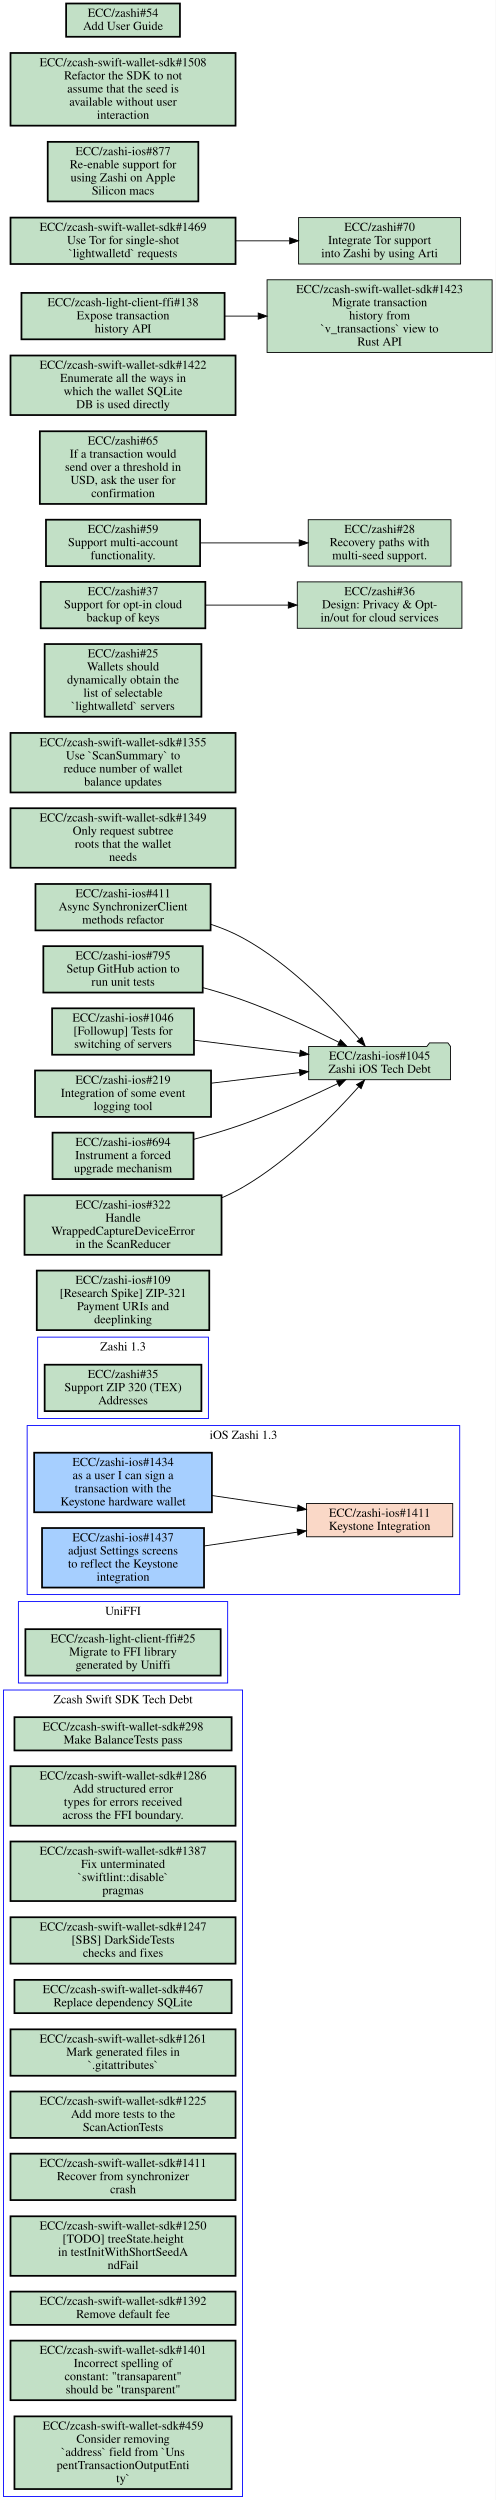
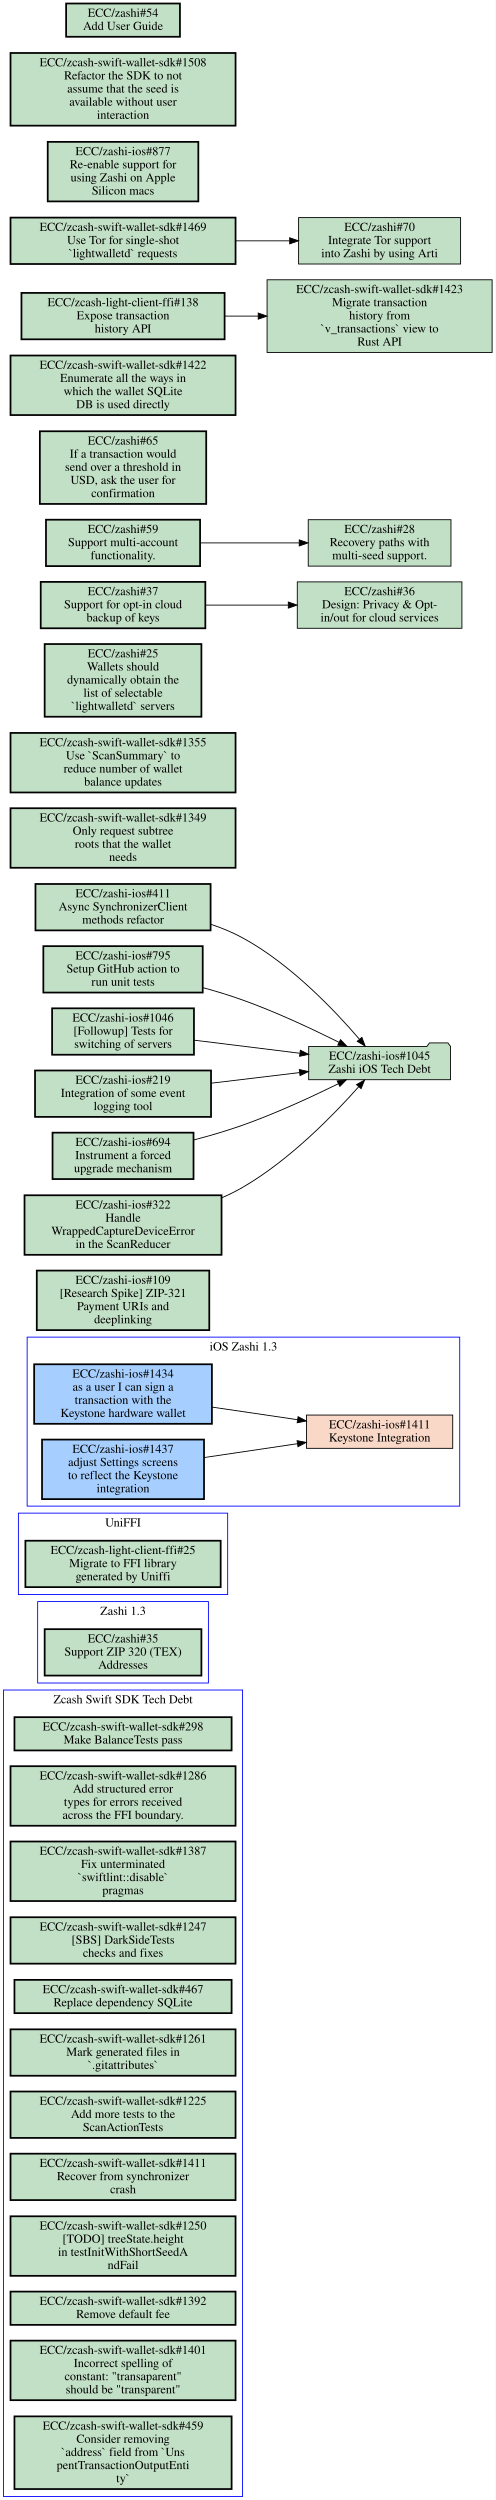
<svg xmlns="http://www.w3.org/2000/svg" xmlns:xlink="http://www.w3.org/1999/xlink" width="566pt" height="2855pt" viewBox="0.00 0.00 566.00 2855.00">
  <g id="graph0" class="graph" transform="scale(1 1) rotate(0) translate(4 2851)">
    <polygon fill="white" stroke="transparent" points="-4,4 -4,-2851 562,-2851 562,4 -4,4" />
    <g id="clust1" class="cluster">
-       <polygon fill="none" stroke="blue" points="39,-1231 39,-1324 234,-1324 234,-1231 39,-1231" />
-       <text text-anchor="middle" x="136.5" y="-1308.8" font-family="Times,serif" font-size="14.00">Zashi 1.3</text>
+       <polygon fill="none" stroke="blue" points="17,-1030 17,-1123 256,-1123 256,-1030 17,-1030" />
+       <text text-anchor="middle" x="136.5" y="-1107.8" font-family="Times,serif" font-size="14.00">UniFFI</text>
    </g>
    <g id="clust2" class="cluster">
-       <polygon fill="none" stroke="blue" points="27,-1030 27,-1223 521,-1223 521,-1030 27,-1030" />
-       <text text-anchor="middle" x="274" y="-1207.8" font-family="Times,serif" font-size="14.00">iOS Zashi 1.3</text>
+       <polygon fill="none" stroke="blue" points="27,-1131 27,-1324 521,-1324 521,-1131 27,-1131" />
+       <text text-anchor="middle" x="274" y="-1308.8" font-family="Times,serif" font-size="14.00">iOS Zashi 1.3</text>
    </g>
    <g id="clust3" class="cluster">
+       <polygon fill="none" stroke="blue" points="39,-929 39,-1022 234,-1022 234,-929 39,-929" />
+       <text text-anchor="middle" x="136.5" y="-1006.8" font-family="Times,serif" font-size="14.00">Zashi 1.3</text>
+     </g>
+     <g id="clust4" class="cluster">
      <polygon fill="none" stroke="blue" points="0,0 0,-921 273,-921 273,0 0,0" />
      <text text-anchor="middle" x="136.5" y="-905.8" font-family="Times,serif" font-size="14.00">Zcash Swift SDK Tech Debt</text>
    </g>
-     <g id="clust4" class="cluster">
-       <polygon fill="none" stroke="blue" points="17,-929 17,-1022 256,-1022 256,-929 17,-929" />
-       <text text-anchor="middle" x="136.5" y="-1006.8" font-family="Times,serif" font-size="14.00">UniFFI</text>
-     </g>
    <g id="node1" class="node open">
      <g id="a_node1">
-         <a xlink:href="https://github.com/Electric-Coin-Company/zashi/issues/35" xlink:title="ECC/zashi#35&#10;Support ZIP 320 (TEX)&#10;Addresses" target="_blank">
-           <polygon fill="#c2e0c6" stroke="black" stroke-width="2" points="226,-1292.5 47,-1292.5 47,-1239.5 226,-1239.5 226,-1292.5" />
-           <text text-anchor="middle" x="136.5" y="-1277.3" font-family="Times,serif" font-size="14.00">ECC/zashi#35</text>
-           <text text-anchor="middle" x="136.5" y="-1262.3" font-family="Times,serif" font-size="14.00">Support ZIP 320 (TEX)</text>
-           <text text-anchor="middle" x="136.5" y="-1247.3" font-family="Times,serif" font-size="14.00">Addresses</text>
+         <a xlink:href="https://github.com/Electric-Coin-Company/zcash-light-client-ffi/issues/25" xlink:title="ECC/zcash-light-client-ffi#25&#10;Migrate to FFI library&#10;generated by Uniffi" target="_blank">
+           <polygon fill="#c2e0c6" stroke="black" stroke-width="2" points="248,-1091.5 25,-1091.5 25,-1038.5 248,-1038.5 248,-1091.5" />
+           <text text-anchor="middle" x="136.5" y="-1076.3" font-family="Times,serif" font-size="14.00">ECC/zcash-light-client-ffi#25</text>
+           <text text-anchor="middle" x="136.5" y="-1061.3" font-family="Times,serif" font-size="14.00">Migrate to FFI library</text>
+           <text text-anchor="middle" x="136.5" y="-1046.3" font-family="Times,serif" font-size="14.00">generated by Uniffi</text>
        </a>
      </g>
    </g>
    <g id="node2" class="node closed">
      <g id="a_node2">
        <a xlink:href="https://github.com/Electric-Coin-Company/zashi-ios/issues/1411" xlink:title="ECC/zashi-ios#1411&#10;Keystone Integration" target="_blank">
-           <polygon fill="#fad8c7" stroke="black" points="513,-1134 346,-1134 346,-1096 513,-1096 513,-1134" />
-           <text text-anchor="middle" x="429.5" y="-1118.8" font-family="Times,serif" font-size="14.00">ECC/zashi-ios#1411</text>
-           <text text-anchor="middle" x="429.5" y="-1103.8" font-family="Times,serif" font-size="14.00">Keystone Integration</text>
+           <polygon fill="#fad8c7" stroke="black" points="513,-1235 346,-1235 346,-1197 513,-1197 513,-1235" />
+           <text text-anchor="middle" x="429.5" y="-1219.8" font-family="Times,serif" font-size="14.00">ECC/zashi-ios#1411</text>
+           <text text-anchor="middle" x="429.5" y="-1204.8" font-family="Times,serif" font-size="14.00">Keystone Integration</text>
        </a>
      </g>
    </g>
    <g id="node3" class="node committed">
      <g id="a_node3">
        <a xlink:href="https://github.com/Electric-Coin-Company/zashi-ios/issues/1434" xlink:title="ECC/zashi-ios#1434&#10;as a user I can sign a&#10;transaction with the&#10;Keystone hardware wallet" target="_blank">
-           <polygon fill="#a6cfff" stroke="black" stroke-width="2" points="238,-1192 35,-1192 35,-1124 238,-1124 238,-1192" />
-           <text text-anchor="middle" x="136.5" y="-1176.8" font-family="Times,serif" font-size="14.00">ECC/zashi-ios#1434</text>
-           <text text-anchor="middle" x="136.5" y="-1161.8" font-family="Times,serif" font-size="14.00">as a user I can sign a</text>
-           <text text-anchor="middle" x="136.5" y="-1146.8" font-family="Times,serif" font-size="14.00">transaction with the</text>
-           <text text-anchor="middle" x="136.5" y="-1131.8" font-family="Times,serif" font-size="14.00">Keystone hardware wallet</text>
+           <polygon fill="#a6cfff" stroke="black" stroke-width="2" points="238,-1293 35,-1293 35,-1225 238,-1225 238,-1293" />
+           <text text-anchor="middle" x="136.5" y="-1277.8" font-family="Times,serif" font-size="14.00">ECC/zashi-ios#1434</text>
+           <text text-anchor="middle" x="136.5" y="-1262.8" font-family="Times,serif" font-size="14.00">as a user I can sign a</text>
+           <text text-anchor="middle" x="136.5" y="-1247.8" font-family="Times,serif" font-size="14.00">transaction with the</text>
+           <text text-anchor="middle" x="136.5" y="-1232.8" font-family="Times,serif" font-size="14.00">Keystone hardware wallet</text>
        </a>
      </g>
    </g>
    <g id="edge1" class="edge">
-       <path fill="none" stroke="black" d="M238.05,-1143.1C269.78,-1138.5 304.66,-1133.3 335.81,-1128.7" />
-       <polygon fill="black" stroke="black" points="336.41,-1132.15 345.78,-1127.2 335.37,-1125.23 336.41,-1132.15" />
+       <path fill="none" stroke="black" d="M238.05,-1244.1C269.78,-1239.5 304.66,-1234.3 335.81,-1229.7" />
+       <polygon fill="black" stroke="black" points="336.41,-1233.15 345.78,-1228.2 335.37,-1226.23 336.41,-1233.15" />
    </g>
    <g id="node4" class="node committed">
      <g id="a_node4">
        <a xlink:href="https://github.com/Electric-Coin-Company/zashi-ios/issues/1437" xlink:title="ECC/zashi-ios#1437&#10;adjust Settings screens&#10;to reflect the Keystone&#10;integration" target="_blank">
-           <polygon fill="#a6cfff" stroke="black" stroke-width="2" points="229,-1106 44,-1106 44,-1038 229,-1038 229,-1106" />
-           <text text-anchor="middle" x="136.5" y="-1090.8" font-family="Times,serif" font-size="14.00">ECC/zashi-ios#1437</text>
-           <text text-anchor="middle" x="136.5" y="-1075.8" font-family="Times,serif" font-size="14.00">adjust Settings screens</text>
-           <text text-anchor="middle" x="136.5" y="-1060.8" font-family="Times,serif" font-size="14.00">to reflect the Keystone</text>
-           <text text-anchor="middle" x="136.5" y="-1045.8" font-family="Times,serif" font-size="14.00">integration</text>
+           <polygon fill="#a6cfff" stroke="black" stroke-width="2" points="229,-1207 44,-1207 44,-1139 229,-1139 229,-1207" />
+           <text text-anchor="middle" x="136.5" y="-1191.8" font-family="Times,serif" font-size="14.00">ECC/zashi-ios#1437</text>
+           <text text-anchor="middle" x="136.5" y="-1176.8" font-family="Times,serif" font-size="14.00">adjust Settings screens</text>
+           <text text-anchor="middle" x="136.5" y="-1161.8" font-family="Times,serif" font-size="14.00">to reflect the Keystone</text>
+           <text text-anchor="middle" x="136.5" y="-1146.8" font-family="Times,serif" font-size="14.00">integration</text>
        </a>
      </g>
    </g>
    <g id="edge2" class="edge">
-       <path fill="none" stroke="black" d="M229.17,-1085.5C263.14,-1090.6 301.66,-1096.3 335.72,-1101.3" />
-       <polygon fill="black" stroke="black" points="335.26,-1104.77 345.67,-1102.8 336.3,-1097.85 335.26,-1104.77" />
+       <path fill="none" stroke="black" d="M229.17,-1186.5C263.14,-1191.6 301.66,-1197.3 335.72,-1202.3" />
+       <polygon fill="black" stroke="black" points="335.26,-1205.77 345.67,-1203.8 336.3,-1198.85 335.26,-1205.77" />
    </g>
    <g id="node5" class="node open">
      <g id="a_node5">
+         <a xlink:href="https://github.com/Electric-Coin-Company/zashi/issues/35" xlink:title="ECC/zashi#35&#10;Support ZIP 320 (TEX)&#10;Addresses" target="_blank">
+           <polygon fill="#c2e0c6" stroke="black" stroke-width="2" points="226,-990.5 47,-990.5 47,-937.5 226,-937.5 226,-990.5" />
+           <text text-anchor="middle" x="136.5" y="-975.3" font-family="Times,serif" font-size="14.00">ECC/zashi#35</text>
+           <text text-anchor="middle" x="136.5" y="-960.3" font-family="Times,serif" font-size="14.00">Support ZIP 320 (TEX)</text>
+           <text text-anchor="middle" x="136.5" y="-945.3" font-family="Times,serif" font-size="14.00">Addresses</text>
+         </a>
+       </g>
+     </g>
+     <g id="node6" class="node open">
+       <g id="a_node6">
        <a xlink:href="https://github.com/Electric-Coin-Company/zcash-swift-wallet-sdk/issues/298" xlink:title="ECC/zcash-swift-wallet-sdk#298&#10;Make BalanceTests pass" target="_blank">
          <polygon fill="#c2e0c6" stroke="black" stroke-width="2" points="260.5,-890 12.5,-890 12.5,-852 260.5,-852 260.5,-890" />
          <text text-anchor="middle" x="136.5" y="-874.8" font-family="Times,serif" font-size="14.00">ECC/zcash-swift-wallet-sdk#298</text>
          <text text-anchor="middle" x="136.5" y="-859.8" font-family="Times,serif" font-size="14.00">Make BalanceTests pass</text>
        </a>
      </g>
    </g>
-     <g id="node6" class="node open">
-       <g id="a_node6">
+     <g id="node7" class="node open">
+       <g id="a_node7">
        <a xlink:href="https://github.com/Electric-Coin-Company/zcash-swift-wallet-sdk/issues/1286" xlink:title="ECC/zcash-swift-wallet-sdk#1286&#10;Add structured error&#10;types for errors received&#10;across the FFI boundary." target="_blank">
          <polygon fill="#c2e0c6" stroke="black" stroke-width="2" points="265,-834 8,-834 8,-766 265,-766 265,-834" />
          <text text-anchor="middle" x="136.5" y="-818.8" font-family="Times,serif" font-size="14.00">ECC/zcash-swift-wallet-sdk#1286</text>
          <text text-anchor="middle" x="136.5" y="-803.8" font-family="Times,serif" font-size="14.00">Add structured error</text>
          <text text-anchor="middle" x="136.5" y="-788.8" font-family="Times,serif" font-size="14.00">types for errors received</text>
          <text text-anchor="middle" x="136.5" y="-773.8" font-family="Times,serif" font-size="14.00">across the FFI boundary.</text>
        </a>
      </g>
    </g>
-     <g id="node7" class="node open">
-       <g id="a_node7">
+     <g id="node8" class="node open">
+       <g id="a_node8">
        <a xlink:href="https://github.com/Electric-Coin-Company/zcash-swift-wallet-sdk/issues/1387" xlink:title="ECC/zcash-swift-wallet-sdk#1387&#10;Fix unterminated&#10;`swiftlint::disable`&#10;pragmas" target="_blank">
          <polygon fill="#c2e0c6" stroke="black" stroke-width="2" points="265,-748 8,-748 8,-680 265,-680 265,-748" />
          <text text-anchor="middle" x="136.5" y="-732.8" font-family="Times,serif" font-size="14.00">ECC/zcash-swift-wallet-sdk#1387</text>
          <text text-anchor="middle" x="136.5" y="-717.8" font-family="Times,serif" font-size="14.00">Fix unterminated</text>
          <text text-anchor="middle" x="136.5" y="-702.8" font-family="Times,serif" font-size="14.00">`swiftlint::disable`</text>
          <text text-anchor="middle" x="136.5" y="-687.8" font-family="Times,serif" font-size="14.00">pragmas</text>
        </a>
      </g>
    </g>
-     <g id="node8" class="node open">
-       <g id="a_node8">
+     <g id="node9" class="node open">
+       <g id="a_node9">
        <a xlink:href="https://github.com/Electric-Coin-Company/zcash-swift-wallet-sdk/issues/1247" xlink:title="ECC/zcash-swift-wallet-sdk#1247&#10;[SBS] DarkSideTests&#10;checks and fixes" target="_blank">
          <polygon fill="#c2e0c6" stroke="black" stroke-width="2" points="265,-661.5 8,-661.5 8,-608.5 265,-608.5 265,-661.5" />
          <text text-anchor="middle" x="136.5" y="-646.3" font-family="Times,serif" font-size="14.00">ECC/zcash-swift-wallet-sdk#1247</text>
          <text text-anchor="middle" x="136.5" y="-631.3" font-family="Times,serif" font-size="14.00">[SBS] DarkSideTests</text>
          <text text-anchor="middle" x="136.5" y="-616.3" font-family="Times,serif" font-size="14.00">checks and fixes</text>
        </a>
      </g>
    </g>
-     <g id="node9" class="node open">
-       <g id="a_node9">
+     <g id="node10" class="node open">
+       <g id="a_node10">
        <a xlink:href="https://github.com/Electric-Coin-Company/zcash-swift-wallet-sdk/issues/467" xlink:title="ECC/zcash-swift-wallet-sdk#467&#10;Replace dependency SQLite" target="_blank">
          <polygon fill="#c2e0c6" stroke="black" stroke-width="2" points="260.5,-590 12.5,-590 12.5,-552 260.5,-552 260.5,-590" />
          <text text-anchor="middle" x="136.5" y="-574.8" font-family="Times,serif" font-size="14.00">ECC/zcash-swift-wallet-sdk#467</text>
          <text text-anchor="middle" x="136.5" y="-559.8" font-family="Times,serif" font-size="14.00">Replace dependency SQLite</text>
        </a>
      </g>
    </g>
-     <g id="node10" class="node open">
-       <g id="a_node10">
+     <g id="node11" class="node open">
+       <g id="a_node11">
        <a xlink:href="https://github.com/Electric-Coin-Company/zcash-swift-wallet-sdk/issues/1261" xlink:title="ECC/zcash-swift-wallet-sdk#1261&#10;Mark generated files in&#10;`.gitattributes`" target="_blank">
          <polygon fill="#c2e0c6" stroke="black" stroke-width="2" points="265,-533.5 8,-533.5 8,-480.5 265,-480.5 265,-533.5" />
          <text text-anchor="middle" x="136.5" y="-518.3" font-family="Times,serif" font-size="14.00">ECC/zcash-swift-wallet-sdk#1261</text>
          <text text-anchor="middle" x="136.5" y="-503.3" font-family="Times,serif" font-size="14.00">Mark generated files in</text>
          <text text-anchor="middle" x="136.5" y="-488.3" font-family="Times,serif" font-size="14.00">`.gitattributes`</text>
        </a>
      </g>
    </g>
-     <g id="node11" class="node open">
-       <g id="a_node11">
+     <g id="node12" class="node open">
+       <g id="a_node12">
        <a xlink:href="https://github.com/Electric-Coin-Company/zcash-swift-wallet-sdk/issues/1225" xlink:title="ECC/zcash-swift-wallet-sdk#1225&#10;Add more tests to the&#10;ScanActionTests" target="_blank">
          <polygon fill="#c2e0c6" stroke="black" stroke-width="2" points="265,-462.5 8,-462.5 8,-409.5 265,-409.5 265,-462.5" />
          <text text-anchor="middle" x="136.5" y="-447.3" font-family="Times,serif" font-size="14.00">ECC/zcash-swift-wallet-sdk#1225</text>
          <text text-anchor="middle" x="136.5" y="-432.3" font-family="Times,serif" font-size="14.00">Add more tests to the</text>
          <text text-anchor="middle" x="136.5" y="-417.3" font-family="Times,serif" font-size="14.00">ScanActionTests</text>
        </a>
      </g>
    </g>
-     <g id="node12" class="node open">
-       <g id="a_node12">
+     <g id="node13" class="node open">
+       <g id="a_node13">
        <a xlink:href="https://github.com/Electric-Coin-Company/zcash-swift-wallet-sdk/issues/1411" xlink:title="ECC/zcash-swift-wallet-sdk#1411&#10;Recover from synchronizer&#10;crash" target="_blank">
          <polygon fill="#c2e0c6" stroke="black" stroke-width="2" points="265,-391.5 8,-391.5 8,-338.5 265,-338.5 265,-391.5" />
          <text text-anchor="middle" x="136.5" y="-376.3" font-family="Times,serif" font-size="14.00">ECC/zcash-swift-wallet-sdk#1411</text>
          <text text-anchor="middle" x="136.5" y="-361.3" font-family="Times,serif" font-size="14.00">Recover from synchronizer</text>
          <text text-anchor="middle" x="136.5" y="-346.3" font-family="Times,serif" font-size="14.00">crash</text>
        </a>
      </g>
    </g>
-     <g id="node13" class="node open">
-       <g id="a_node13">
+     <g id="node14" class="node open">
+       <g id="a_node14">
        <a xlink:href="https://github.com/Electric-Coin-Company/zcash-swift-wallet-sdk/issues/1250" xlink:title="ECC/zcash-swift-wallet-sdk#1250&#10;[TODO] treeState.height&#10;in testInitWithShortSeedA&#10;ndFail" target="_blank">
          <polygon fill="#c2e0c6" stroke="black" stroke-width="2" points="265,-320 8,-320 8,-252 265,-252 265,-320" />
          <text text-anchor="middle" x="136.5" y="-304.8" font-family="Times,serif" font-size="14.00">ECC/zcash-swift-wallet-sdk#1250</text>
          <text text-anchor="middle" x="136.5" y="-289.8" font-family="Times,serif" font-size="14.00">[TODO] treeState.height</text>
          <text text-anchor="middle" x="136.5" y="-274.8" font-family="Times,serif" font-size="14.00">in testInitWithShortSeedA</text>
          <text text-anchor="middle" x="136.5" y="-259.8" font-family="Times,serif" font-size="14.00">ndFail</text>
        </a>
      </g>
    </g>
-     <g id="node14" class="node open">
-       <g id="a_node14">
+     <g id="node15" class="node open">
+       <g id="a_node15">
        <a xlink:href="https://github.com/Electric-Coin-Company/zcash-swift-wallet-sdk/issues/1392" xlink:title="ECC/zcash-swift-wallet-sdk#1392&#10;Remove default fee" target="_blank">
          <polygon fill="#c2e0c6" stroke="black" stroke-width="2" points="265,-234 8,-234 8,-196 265,-196 265,-234" />
          <text text-anchor="middle" x="136.5" y="-218.8" font-family="Times,serif" font-size="14.00">ECC/zcash-swift-wallet-sdk#1392</text>
          <text text-anchor="middle" x="136.5" y="-203.8" font-family="Times,serif" font-size="14.00">Remove default fee</text>
        </a>
      </g>
    </g>
-     <g id="node15" class="node open">
-       <g id="a_node15">
+     <g id="node16" class="node open">
+       <g id="a_node16">
        <a xlink:href="https://github.com/Electric-Coin-Company/zcash-swift-wallet-sdk/issues/1401" xlink:title="ECC/zcash-swift-wallet-sdk#1401&#10;Incorrect spelling of&#10;constant: &quot;transaparent&quot;&#10;should be &quot;transparent&quot;" target="_blank">
          <polygon fill="#c2e0c6" stroke="black" stroke-width="2" points="265,-178 8,-178 8,-110 265,-110 265,-178" />
          <text text-anchor="middle" x="136.5" y="-162.8" font-family="Times,serif" font-size="14.00">ECC/zcash-swift-wallet-sdk#1401</text>
          <text text-anchor="middle" x="136.5" y="-147.8" font-family="Times,serif" font-size="14.00">Incorrect spelling of</text>
          <text text-anchor="middle" x="136.5" y="-132.8" font-family="Times,serif" font-size="14.00">constant: "transaparent"</text>
          <text text-anchor="middle" x="136.5" y="-117.8" font-family="Times,serif" font-size="14.00">should be "transparent"</text>
        </a>
      </g>
    </g>
-     <g id="node16" class="node open">
-       <g id="a_node16">
+     <g id="node17" class="node open">
+       <g id="a_node17">
        <a xlink:href="https://github.com/Electric-Coin-Company/zcash-swift-wallet-sdk/issues/459" xlink:title="ECC/zcash-swift-wallet-sdk#459&#10;Consider removing&#10;`address` field from `Uns&#10;pentTransactionOutputEnti&#10;ty`" target="_blank">
          <polygon fill="#c2e0c6" stroke="black" stroke-width="2" points="260.5,-91.5 12.5,-91.5 12.5,-8.5 260.5,-8.5 260.5,-91.5" />
          <text text-anchor="middle" x="136.5" y="-76.3" font-family="Times,serif" font-size="14.00">ECC/zcash-swift-wallet-sdk#459</text>
          <text text-anchor="middle" x="136.5" y="-61.3" font-family="Times,serif" font-size="14.00">Consider removing</text>
          <text text-anchor="middle" x="136.5" y="-46.3" font-family="Times,serif" font-size="14.00">`address` field from `Uns</text>
          <text text-anchor="middle" x="136.5" y="-31.3" font-family="Times,serif" font-size="14.00">pentTransactionOutputEnti</text>
          <text text-anchor="middle" x="136.5" y="-16.3" font-family="Times,serif" font-size="14.00">ty`</text>
-         </a>
-       </g>
-     </g>
-     <g id="node17" class="node open">
-       <g id="a_node17">
-         <a xlink:href="https://github.com/Electric-Coin-Company/zcash-light-client-ffi/issues/25" xlink:title="ECC/zcash-light-client-ffi#25&#10;Migrate to FFI library&#10;generated by Uniffi" target="_blank">
-           <polygon fill="#c2e0c6" stroke="black" stroke-width="2" points="248,-990.5 25,-990.5 25,-937.5 248,-937.5 248,-990.5" />
-           <text text-anchor="middle" x="136.5" y="-975.3" font-family="Times,serif" font-size="14.00">ECC/zcash-light-client-ffi#25</text>
-           <text text-anchor="middle" x="136.5" y="-960.3" font-family="Times,serif" font-size="14.00">Migrate to FFI library</text>
-           <text text-anchor="middle" x="136.5" y="-945.3" font-family="Times,serif" font-size="14.00">generated by Uniffi</text>
        </a>
      </g>
    </g>
    <g id="node18" class="node open">
      <g id="a_node18">
        <a xlink:href="https://github.com/Electric-Coin-Company/zashi-ios/issues/109" xlink:title="ECC/zashi-ios#109&#10;[Research Spike] ZIP-321&#10;Payment URIs and&#10;deeplinking" target="_blank">
          <polygon fill="#c2e0c6" stroke="black" stroke-width="2" points="235,-1400 38,-1400 38,-1332 235,-1332 235,-1400" />
          <text text-anchor="middle" x="136.5" y="-1384.8" font-family="Times,serif" font-size="14.00">ECC/zashi-ios#109</text>
          <text text-anchor="middle" x="136.5" y="-1369.8" font-family="Times,serif" font-size="14.00">[Research Spike] ZIP-321</text>
          <text text-anchor="middle" x="136.5" y="-1354.8" font-family="Times,serif" font-size="14.00">Payment URIs and</text>
          <text text-anchor="middle" x="136.5" y="-1339.8" font-family="Times,serif" font-size="14.00">deeplinking</text>
        </a>
      </g>
    </g>
    <g id="node19" class="node open">
      <g id="a_node19">
        <a xlink:href="https://github.com/Electric-Coin-Company/zashi-ios/issues/411" xlink:title="ECC/zashi-ios#411&#10;Async SynchronizerClient&#10;methods refactor" target="_blank">
          <polygon fill="#c2e0c6" stroke="black" stroke-width="2" points="236.5,-1841.5 36.5,-1841.5 36.5,-1788.5 236.5,-1788.5 236.5,-1841.5" />
          <text text-anchor="middle" x="136.5" y="-1826.3" font-family="Times,serif" font-size="14.00">ECC/zashi-ios#411</text>
          <text text-anchor="middle" x="136.5" y="-1811.3" font-family="Times,serif" font-size="14.00">Async SynchronizerClient</text>
          <text text-anchor="middle" x="136.5" y="-1796.3" font-family="Times,serif" font-size="14.00">methods refactor</text>
        </a>
      </g>
    </g>
    <g id="node20" class="node open">
      <g id="a_node20">
        <a xlink:href="https://github.com/Electric-Coin-Company/zashi-ios/issues/1045" xlink:title="ECC/zashi-ios#1045&#10;Zashi iOS Tech Debt" target="_blank">
          <polygon fill="#c2e0c6" stroke="black" points="510.5,-1656 507.5,-1660 486.5,-1660 483.5,-1656 348.5,-1656 348.5,-1618 510.5,-1618 510.5,-1656" />
          <text text-anchor="middle" x="429.5" y="-1640.8" font-family="Times,serif" font-size="14.00">ECC/zashi-ios#1045</text>
          <text text-anchor="middle" x="429.5" y="-1625.8" font-family="Times,serif" font-size="14.00">Zashi iOS Tech Debt</text>
        </a>
      </g>
    </g>
    <g id="edge3" class="edge">
      <path fill="none" stroke="black" d="M236.64,-1795.5C249.25,-1791.3 261.69,-1786.2 273,-1780 327.95,-1750.1 378.7,-1696.6 406.46,-1664.2" />
      <polygon fill="black" stroke="black" points="409.26,-1666.31 413.01,-1656.4 403.9,-1661.81 409.26,-1666.31" />
    </g>
    <g id="node21" class="node open">
      <g id="a_node21">
        <a xlink:href="https://github.com/Electric-Coin-Company/zashi-ios/issues/795" xlink:title="ECC/zashi-ios#795&#10;Setup GitHub action to&#10;run unit tests" target="_blank">
          <polygon fill="#c2e0c6" stroke="black" stroke-width="2" points="227.5,-1770.5 45.5,-1770.5 45.5,-1717.5 227.5,-1717.5 227.5,-1770.5" />
          <text text-anchor="middle" x="136.5" y="-1755.3" font-family="Times,serif" font-size="14.00">ECC/zashi-ios#795</text>
          <text text-anchor="middle" x="136.5" y="-1740.3" font-family="Times,serif" font-size="14.00">Setup GitHub action to</text>
          <text text-anchor="middle" x="136.5" y="-1725.3" font-family="Times,serif" font-size="14.00">run unit tests</text>
        </a>
      </g>
    </g>
    <g id="edge4" class="edge">
      <path fill="none" stroke="black" d="M227.84,-1723.1C243.06,-1718.9 258.59,-1714.2 273,-1709 311.08,-1695.4 352.57,-1675.9 383.1,-1660.7" />
      <polygon fill="black" stroke="black" points="384.86,-1663.73 392.21,-1656.1 381.71,-1657.48 384.86,-1663.73" />
    </g>
    <g id="node22" class="node open">
      <g id="a_node22">
        <a xlink:href="https://github.com/Electric-Coin-Company/zcash-swift-wallet-sdk/issues/1349" xlink:title="ECC/zcash-swift-wallet-sdk#1349&#10;Only request subtree&#10;roots that the wallet&#10;needs" target="_blank">
          <polygon fill="#c2e0c6" stroke="black" stroke-width="2" points="265,-1928 8,-1928 8,-1860 265,-1860 265,-1928" />
          <text text-anchor="middle" x="136.5" y="-1912.8" font-family="Times,serif" font-size="14.00">ECC/zcash-swift-wallet-sdk#1349</text>
          <text text-anchor="middle" x="136.5" y="-1897.8" font-family="Times,serif" font-size="14.00">Only request subtree</text>
          <text text-anchor="middle" x="136.5" y="-1882.8" font-family="Times,serif" font-size="14.00">roots that the wallet</text>
          <text text-anchor="middle" x="136.5" y="-1867.8" font-family="Times,serif" font-size="14.00">needs</text>
        </a>
      </g>
    </g>
    <g id="node23" class="node open">
      <g id="a_node23">
        <a xlink:href="https://github.com/Electric-Coin-Company/zcash-swift-wallet-sdk/issues/1355" xlink:title="ECC/zcash-swift-wallet-sdk#1355&#10;Use `ScanSummary` to&#10;reduce number of wallet&#10;balance updates" target="_blank">
          <polygon fill="#c2e0c6" stroke="black" stroke-width="2" points="265,-2014 8,-2014 8,-1946 265,-1946 265,-2014" />
          <text text-anchor="middle" x="136.5" y="-1998.8" font-family="Times,serif" font-size="14.00">ECC/zcash-swift-wallet-sdk#1355</text>
          <text text-anchor="middle" x="136.5" y="-1983.8" font-family="Times,serif" font-size="14.00">Use `ScanSummary` to</text>
          <text text-anchor="middle" x="136.5" y="-1968.8" font-family="Times,serif" font-size="14.00">reduce number of wallet</text>
          <text text-anchor="middle" x="136.5" y="-1953.8" font-family="Times,serif" font-size="14.00">balance updates</text>
        </a>
      </g>
    </g>
    <g id="node24" class="node open">
      <g id="a_node24">
        <a xlink:href="https://github.com/Electric-Coin-Company/zashi-ios/issues/1046" xlink:title="ECC/zashi-ios#1046&#10;[Followup] Tests for&#10;switching of servers" target="_blank">
          <polygon fill="#c2e0c6" stroke="black" stroke-width="2" points="217.5,-1699.5 55.5,-1699.5 55.5,-1646.5 217.5,-1646.5 217.5,-1699.5" />
          <text text-anchor="middle" x="136.5" y="-1684.3" font-family="Times,serif" font-size="14.00">ECC/zashi-ios#1046</text>
          <text text-anchor="middle" x="136.5" y="-1669.3" font-family="Times,serif" font-size="14.00">[Followup] Tests for</text>
          <text text-anchor="middle" x="136.5" y="-1654.3" font-family="Times,serif" font-size="14.00">switching of servers</text>
        </a>
      </g>
    </g>
    <g id="edge5" class="edge">
      <path fill="none" stroke="black" d="M217.79,-1663.1C255.16,-1658.4 299.77,-1652.9 338.3,-1648.2" />
      <polygon fill="black" stroke="black" points="338.99,-1651.64 348.47,-1646.9 338.11,-1644.7 338.99,-1651.64" />
    </g>
    <g id="node25" class="node open">
      <g id="a_node25">
        <a xlink:href="https://github.com/Electric-Coin-Company/zashi/issues/25" xlink:title="ECC/zashi#25&#10;Wallets should&#10;dynamically obtain the&#10;list of selectable&#10;`lightwalletd` servers" target="_blank">
          <polygon fill="#c2e0c6" stroke="black" stroke-width="2" points="226,-2115.5 47,-2115.5 47,-2032.5 226,-2032.5 226,-2115.5" />
          <text text-anchor="middle" x="136.5" y="-2100.3" font-family="Times,serif" font-size="14.00">ECC/zashi#25</text>
          <text text-anchor="middle" x="136.5" y="-2085.3" font-family="Times,serif" font-size="14.00">Wallets should</text>
          <text text-anchor="middle" x="136.5" y="-2070.3" font-family="Times,serif" font-size="14.00">dynamically obtain the</text>
          <text text-anchor="middle" x="136.5" y="-2055.3" font-family="Times,serif" font-size="14.00">list of selectable</text>
          <text text-anchor="middle" x="136.5" y="-2040.3" font-family="Times,serif" font-size="14.00">`lightwalletd` servers</text>
        </a>
      </g>
    </g>
    <g id="node26" class="node open">
      <g id="a_node26">
        <a xlink:href="https://github.com/Electric-Coin-Company/zashi/issues/37" xlink:title="ECC/zashi#37&#10;Support for opt-in cloud&#10;backup of keys" target="_blank">
          <polygon fill="#c2e0c6" stroke="black" stroke-width="2" points="230.5,-2186.5 42.5,-2186.5 42.5,-2133.5 230.5,-2133.5 230.5,-2186.5" />
          <text text-anchor="middle" x="136.5" y="-2171.3" font-family="Times,serif" font-size="14.00">ECC/zashi#37</text>
          <text text-anchor="middle" x="136.5" y="-2156.3" font-family="Times,serif" font-size="14.00">Support for opt-in cloud</text>
          <text text-anchor="middle" x="136.5" y="-2141.3" font-family="Times,serif" font-size="14.00">backup of keys</text>
        </a>
      </g>
    </g>
    <g id="node27" class="node open">
      <g id="a_node27">
        <a xlink:href="https://github.com/Electric-Coin-Company/zashi/issues/36" xlink:title="ECC/zashi#36&#10;Design: Privacy &amp; Opt-&#10;in/out for cloud services" target="_blank">
          <polygon fill="#c2e0c6" stroke="black" points="523.5,-2186.5 335.5,-2186.5 335.5,-2133.5 523.5,-2133.5 523.5,-2186.5" />
          <text text-anchor="middle" x="429.5" y="-2171.3" font-family="Times,serif" font-size="14.00">ECC/zashi#36</text>
          <text text-anchor="middle" x="429.5" y="-2156.3" font-family="Times,serif" font-size="14.00">Design: Privacy &amp; Opt-</text>
          <text text-anchor="middle" x="429.5" y="-2141.3" font-family="Times,serif" font-size="14.00">in/out for cloud services</text>
        </a>
      </g>
    </g>
    <g id="edge6" class="edge">
      <path fill="none" stroke="black" d="M230.77,-2160C260.8,-2160 294.24,-2160 324.95,-2160" />
      <polygon fill="black" stroke="black" points="325.25,-2163.5 335.25,-2160 325.25,-2156.5 325.25,-2163.5" />
    </g>
    <g id="node28" class="node open">
      <g id="a_node28">
        <a xlink:href="https://github.com/Electric-Coin-Company/zashi-ios/issues/219" xlink:title="ECC/zashi-ios#219&#10;Integration of some event&#10;logging tool" target="_blank">
          <polygon fill="#c2e0c6" stroke="black" stroke-width="2" points="237,-1628.5 36,-1628.5 36,-1575.5 237,-1575.5 237,-1628.5" />
          <text text-anchor="middle" x="136.5" y="-1613.3" font-family="Times,serif" font-size="14.00">ECC/zashi-ios#219</text>
          <text text-anchor="middle" x="136.5" y="-1598.3" font-family="Times,serif" font-size="14.00">Integration of some event</text>
          <text text-anchor="middle" x="136.5" y="-1583.3" font-family="Times,serif" font-size="14.00">logging tool</text>
        </a>
      </g>
    </g>
    <g id="edge7" class="edge">
      <path fill="none" stroke="black" d="M237.24,-1614C269.9,-1617.9 305.99,-1622.3 337.93,-1626.1" />
      <polygon fill="black" stroke="black" points="337.81,-1629.61 348.15,-1627.3 338.63,-1622.66 337.81,-1629.61" />
    </g>
    <g id="node29" class="node open">
      <g id="a_node29">
        <a xlink:href="https://github.com/Electric-Coin-Company/zashi-ios/issues/694" xlink:title="ECC/zashi-ios#694&#10;Instrument a forced&#10;upgrade mechanism" target="_blank">
          <polygon fill="#c2e0c6" stroke="black" stroke-width="2" points="217,-1557.5 56,-1557.5 56,-1504.5 217,-1504.5 217,-1557.5" />
          <text text-anchor="middle" x="136.5" y="-1542.3" font-family="Times,serif" font-size="14.00">ECC/zashi-ios#694</text>
          <text text-anchor="middle" x="136.5" y="-1527.3" font-family="Times,serif" font-size="14.00">Instrument a forced</text>
          <text text-anchor="middle" x="136.5" y="-1512.3" font-family="Times,serif" font-size="14.00">upgrade mechanism</text>
        </a>
      </g>
    </g>
    <g id="edge8" class="edge">
-       <path fill="none" stroke="black" d="M217.34,-1549.9C235.79,-1554.9 255.22,-1560.7 273,-1567 310.42,-1580.3 351.31,-1598.9 381.77,-1613.5" />
-       <polygon fill="black" stroke="black" points="380.35,-1616.7 390.87,-1618 383.46,-1610.43 380.35,-1616.7" />
+       <path fill="none" stroke="black" d="M217.02,-1549.1C235.58,-1553.9 255.14,-1559.7 273,-1566 310.77,-1579.4 351.96,-1598.4 382.45,-1613.4" />
+       <polygon fill="black" stroke="black" points="381.04,-1616.61 391.56,-1617.9 384.14,-1610.33 381.04,-1616.61" />
    </g>
    <g id="node30" class="node open">
      <g id="a_node30">
        <a xlink:href="https://github.com/Electric-Coin-Company/zashi-ios/issues/322" xlink:title="ECC/zashi-ios#322&#10;Handle&#10;WrappedCaptureDeviceError&#10;in the ScanReducer" target="_blank">
          <polygon fill="#c2e0c6" stroke="black" stroke-width="2" points="249,-1486 24,-1486 24,-1418 249,-1418 249,-1486" />
          <text text-anchor="middle" x="136.5" y="-1470.8" font-family="Times,serif" font-size="14.00">ECC/zashi-ios#322</text>
          <text text-anchor="middle" x="136.5" y="-1455.8" font-family="Times,serif" font-size="14.00">Handle</text>
          <text text-anchor="middle" x="136.5" y="-1440.8" font-family="Times,serif" font-size="14.00">WrappedCaptureDeviceError</text>
          <text text-anchor="middle" x="136.5" y="-1425.8" font-family="Times,serif" font-size="14.00">in the ScanReducer</text>
        </a>
      </g>
    </g>
    <g id="edge9" class="edge">
      <path fill="none" stroke="black" d="M249.02,-1483C257.32,-1486.6 265.41,-1490.6 273,-1495 326.7,-1526 377.51,-1578.3 405.68,-1610" />
      <polygon fill="black" stroke="black" points="403.12,-1612.39 412.34,-1617.6 408.38,-1607.77 403.12,-1612.39" />
    </g>
    <g id="node31" class="node open">
      <g id="a_node31">
        <a xlink:href="https://github.com/Electric-Coin-Company/zashi/issues/59" xlink:title="ECC/zashi#59&#10;Support multi-account&#10;functionality." target="_blank">
          <polygon fill="#c2e0c6" stroke="black" stroke-width="2" points="224.5,-2257.5 48.5,-2257.5 48.5,-2204.5 224.5,-2204.5 224.5,-2257.5" />
          <text text-anchor="middle" x="136.5" y="-2242.3" font-family="Times,serif" font-size="14.00">ECC/zashi#59</text>
          <text text-anchor="middle" x="136.5" y="-2227.3" font-family="Times,serif" font-size="14.00">Support multi-account</text>
          <text text-anchor="middle" x="136.5" y="-2212.3" font-family="Times,serif" font-size="14.00">functionality.</text>
        </a>
      </g>
    </g>
    <g id="node32" class="node open">
      <g id="a_node32">
        <a xlink:href="https://github.com/Electric-Coin-Company/zashi/issues/28" xlink:title="ECC/zashi#28&#10;Recovery paths with&#10;multi-seed support." target="_blank">
          <polygon fill="#c2e0c6" stroke="black" points="511,-2257.5 348,-2257.5 348,-2204.5 511,-2204.5 511,-2257.5" />
          <text text-anchor="middle" x="429.5" y="-2242.3" font-family="Times,serif" font-size="14.00">ECC/zashi#28</text>
          <text text-anchor="middle" x="429.5" y="-2227.3" font-family="Times,serif" font-size="14.00">Recovery paths with</text>
          <text text-anchor="middle" x="429.5" y="-2212.3" font-family="Times,serif" font-size="14.00">multi-seed support.</text>
        </a>
      </g>
    </g>
    <g id="edge10" class="edge">
      <path fill="none" stroke="black" d="M224.81,-2231C260.46,-2231 301.7,-2231 337.71,-2231" />
      <polygon fill="black" stroke="black" points="337.72,-2234.5 347.72,-2231 337.72,-2227.5 337.72,-2234.5" />
    </g>
    <g id="node33" class="node open">
      <g id="a_node33">
        <a xlink:href="https://github.com/Electric-Coin-Company/zashi/issues/65" xlink:title="ECC/zashi#65&#10;If a transaction would&#10;send over a threshold in&#10;USD, ask the user for&#10;confirmation" target="_blank">
          <polygon fill="#c2e0c6" stroke="black" stroke-width="2" points="231.5,-2358.5 41.5,-2358.5 41.5,-2275.5 231.5,-2275.5 231.5,-2358.5" />
          <text text-anchor="middle" x="136.5" y="-2343.3" font-family="Times,serif" font-size="14.00">ECC/zashi#65</text>
          <text text-anchor="middle" x="136.5" y="-2328.3" font-family="Times,serif" font-size="14.00">If a transaction would</text>
          <text text-anchor="middle" x="136.5" y="-2313.3" font-family="Times,serif" font-size="14.00">send over a threshold in</text>
          <text text-anchor="middle" x="136.5" y="-2298.3" font-family="Times,serif" font-size="14.00">USD, ask the user for</text>
          <text text-anchor="middle" x="136.5" y="-2283.3" font-family="Times,serif" font-size="14.00">confirmation</text>
        </a>
      </g>
    </g>
    <g id="node34" class="node open">
      <g id="a_node34">
        <a xlink:href="https://github.com/Electric-Coin-Company/zcash-swift-wallet-sdk/issues/1422" xlink:title="ECC/zcash-swift-wallet-sdk#1422&#10;Enumerate all the ways in&#10;which the wallet SQLite&#10;DB is used directly" target="_blank">
          <polygon fill="#c2e0c6" stroke="black" stroke-width="2" points="265,-2445 8,-2445 8,-2377 265,-2377 265,-2445" />
          <text text-anchor="middle" x="136.5" y="-2429.8" font-family="Times,serif" font-size="14.00">ECC/zcash-swift-wallet-sdk#1422</text>
          <text text-anchor="middle" x="136.5" y="-2414.8" font-family="Times,serif" font-size="14.00">Enumerate all the ways in</text>
          <text text-anchor="middle" x="136.5" y="-2399.8" font-family="Times,serif" font-size="14.00">which the wallet SQLite</text>
          <text text-anchor="middle" x="136.5" y="-2384.8" font-family="Times,serif" font-size="14.00">DB is used directly</text>
        </a>
      </g>
    </g>
    <g id="node35" class="node open">
      <g id="a_node35">
        <a xlink:href="https://github.com/Electric-Coin-Company/zcash-light-client-ffi/issues/138" xlink:title="ECC/zcash-light-client-ffi#138&#10;Expose transaction&#10;history API" target="_blank">
          <polygon fill="#c2e0c6" stroke="black" stroke-width="2" points="252.5,-2516.5 20.5,-2516.5 20.5,-2463.5 252.5,-2463.5 252.5,-2516.5" />
          <text text-anchor="middle" x="136.5" y="-2501.3" font-family="Times,serif" font-size="14.00">ECC/zcash-light-client-ffi#138</text>
          <text text-anchor="middle" x="136.5" y="-2486.3" font-family="Times,serif" font-size="14.00">Expose transaction</text>
          <text text-anchor="middle" x="136.5" y="-2471.3" font-family="Times,serif" font-size="14.00">history API</text>
        </a>
      </g>
    </g>
    <g id="node36" class="node open">
      <g id="a_node36">
        <a xlink:href="https://github.com/Electric-Coin-Company/zcash-swift-wallet-sdk/issues/1423" xlink:title="ECC/zcash-swift-wallet-sdk#1423&#10;Migrate transaction&#10;history from&#10;`v_transactions` view to&#10;Rust API" target="_blank">
          <polygon fill="#c2e0c6" stroke="black" points="558,-2531.5 301,-2531.5 301,-2448.5 558,-2448.5 558,-2531.5" />
          <text text-anchor="middle" x="429.5" y="-2516.3" font-family="Times,serif" font-size="14.00">ECC/zcash-swift-wallet-sdk#1423</text>
          <text text-anchor="middle" x="429.5" y="-2501.3" font-family="Times,serif" font-size="14.00">Migrate transaction</text>
          <text text-anchor="middle" x="429.5" y="-2486.3" font-family="Times,serif" font-size="14.00">history from</text>
          <text text-anchor="middle" x="429.5" y="-2471.3" font-family="Times,serif" font-size="14.00">`v_transactions` view to</text>
          <text text-anchor="middle" x="429.5" y="-2456.3" font-family="Times,serif" font-size="14.00">Rust API</text>
        </a>
      </g>
    </g>
    <g id="edge11" class="edge">
      <path fill="none" stroke="black" d="M252.51,-2490C265.05,-2490 277.9,-2490 290.67,-2490" />
      <polygon fill="black" stroke="black" points="290.89,-2493.5 300.89,-2490 290.89,-2486.5 290.89,-2493.5" />
    </g>
    <g id="node37" class="node open">
      <g id="a_node37">
        <a xlink:href="https://github.com/Electric-Coin-Company/zashi/issues/70" xlink:title="ECC/zashi#70&#10;Integrate Tor support&#10;into Zashi by using Arti" target="_blank">
          <polygon fill="#c2e0c6" stroke="black" points="522,-2602.5 337,-2602.5 337,-2549.5 522,-2549.5 522,-2602.5" />
          <text text-anchor="middle" x="429.5" y="-2587.3" font-family="Times,serif" font-size="14.00">ECC/zashi#70</text>
          <text text-anchor="middle" x="429.5" y="-2572.3" font-family="Times,serif" font-size="14.00">Integrate Tor support</text>
          <text text-anchor="middle" x="429.5" y="-2557.3" font-family="Times,serif" font-size="14.00">into Zashi by using Arti</text>
        </a>
      </g>
    </g>
    <g id="node38" class="node open">
      <g id="a_node38">
        <a xlink:href="https://github.com/Electric-Coin-Company/zcash-swift-wallet-sdk/issues/1469" xlink:title="ECC/zcash-swift-wallet-sdk#1469&#10;Use Tor for single-shot&#10;`lightwalletd` requests" target="_blank">
          <polygon fill="#c2e0c6" stroke="black" stroke-width="2" points="265,-2602.5 8,-2602.5 8,-2549.5 265,-2549.5 265,-2602.5" />
          <text text-anchor="middle" x="136.5" y="-2587.3" font-family="Times,serif" font-size="14.00">ECC/zcash-swift-wallet-sdk#1469</text>
          <text text-anchor="middle" x="136.5" y="-2572.3" font-family="Times,serif" font-size="14.00">Use Tor for single-shot</text>
          <text text-anchor="middle" x="136.5" y="-2557.3" font-family="Times,serif" font-size="14.00">`lightwalletd` requests</text>
        </a>
      </g>
    </g>
    <g id="edge12" class="edge">
      <path fill="none" stroke="black" d="M265.14,-2576C285.68,-2576 306.71,-2576 326.55,-2576" />
      <polygon fill="black" stroke="black" points="326.81,-2579.5 336.81,-2576 326.81,-2572.5 326.81,-2579.5" />
    </g>
    <g id="node39" class="node open">
      <g id="a_node39">
        <a xlink:href="https://github.com/Electric-Coin-Company/zashi-ios/issues/877" xlink:title="ECC/zashi-ios#877&#10;Re-enable support for&#10;using Zashi on Apple&#10;Silicon macs" target="_blank">
          <polygon fill="#c2e0c6" stroke="black" stroke-width="2" points="222.5,-2689 50.5,-2689 50.5,-2621 222.5,-2621 222.5,-2689" />
          <text text-anchor="middle" x="136.5" y="-2673.8" font-family="Times,serif" font-size="14.00">ECC/zashi-ios#877</text>
          <text text-anchor="middle" x="136.5" y="-2658.8" font-family="Times,serif" font-size="14.00">Re-enable support for</text>
          <text text-anchor="middle" x="136.5" y="-2643.8" font-family="Times,serif" font-size="14.00">using Zashi on Apple</text>
          <text text-anchor="middle" x="136.5" y="-2628.8" font-family="Times,serif" font-size="14.00">Silicon macs</text>
        </a>
      </g>
    </g>
    <g id="node40" class="node open">
      <g id="a_node40">
        <a xlink:href="https://github.com/Electric-Coin-Company/zcash-swift-wallet-sdk/issues/1508" xlink:title="ECC/zcash-swift-wallet-sdk#1508&#10;Refactor the SDK to not&#10;assume that the seed is&#10;available without user&#10;interaction" target="_blank">
          <polygon fill="#c2e0c6" stroke="black" stroke-width="2" points="265,-2790.5 8,-2790.5 8,-2707.5 265,-2707.5 265,-2790.5" />
          <text text-anchor="middle" x="136.5" y="-2775.3" font-family="Times,serif" font-size="14.00">ECC/zcash-swift-wallet-sdk#1508</text>
          <text text-anchor="middle" x="136.5" y="-2760.3" font-family="Times,serif" font-size="14.00">Refactor the SDK to not</text>
          <text text-anchor="middle" x="136.5" y="-2745.3" font-family="Times,serif" font-size="14.00">assume that the seed is</text>
          <text text-anchor="middle" x="136.5" y="-2730.3" font-family="Times,serif" font-size="14.00">available without user</text>
          <text text-anchor="middle" x="136.5" y="-2715.3" font-family="Times,serif" font-size="14.00">interaction</text>
        </a>
      </g>
    </g>
    <g id="node41" class="node open">
      <g id="a_node41">
        <a xlink:href="https://github.com/Electric-Coin-Company/zashi/issues/54" xlink:title="ECC/zashi#54&#10;Add User Guide" target="_blank">
          <polygon fill="#c2e0c6" stroke="black" stroke-width="2" points="201.5,-2847 71.5,-2847 71.5,-2809 201.5,-2809 201.5,-2847" />
          <text text-anchor="middle" x="136.5" y="-2831.8" font-family="Times,serif" font-size="14.00">ECC/zashi#54</text>
          <text text-anchor="middle" x="136.5" y="-2816.8" font-family="Times,serif" font-size="14.00">Add User Guide</text>
        </a>
      </g>
    </g>
  </g>
</svg>
